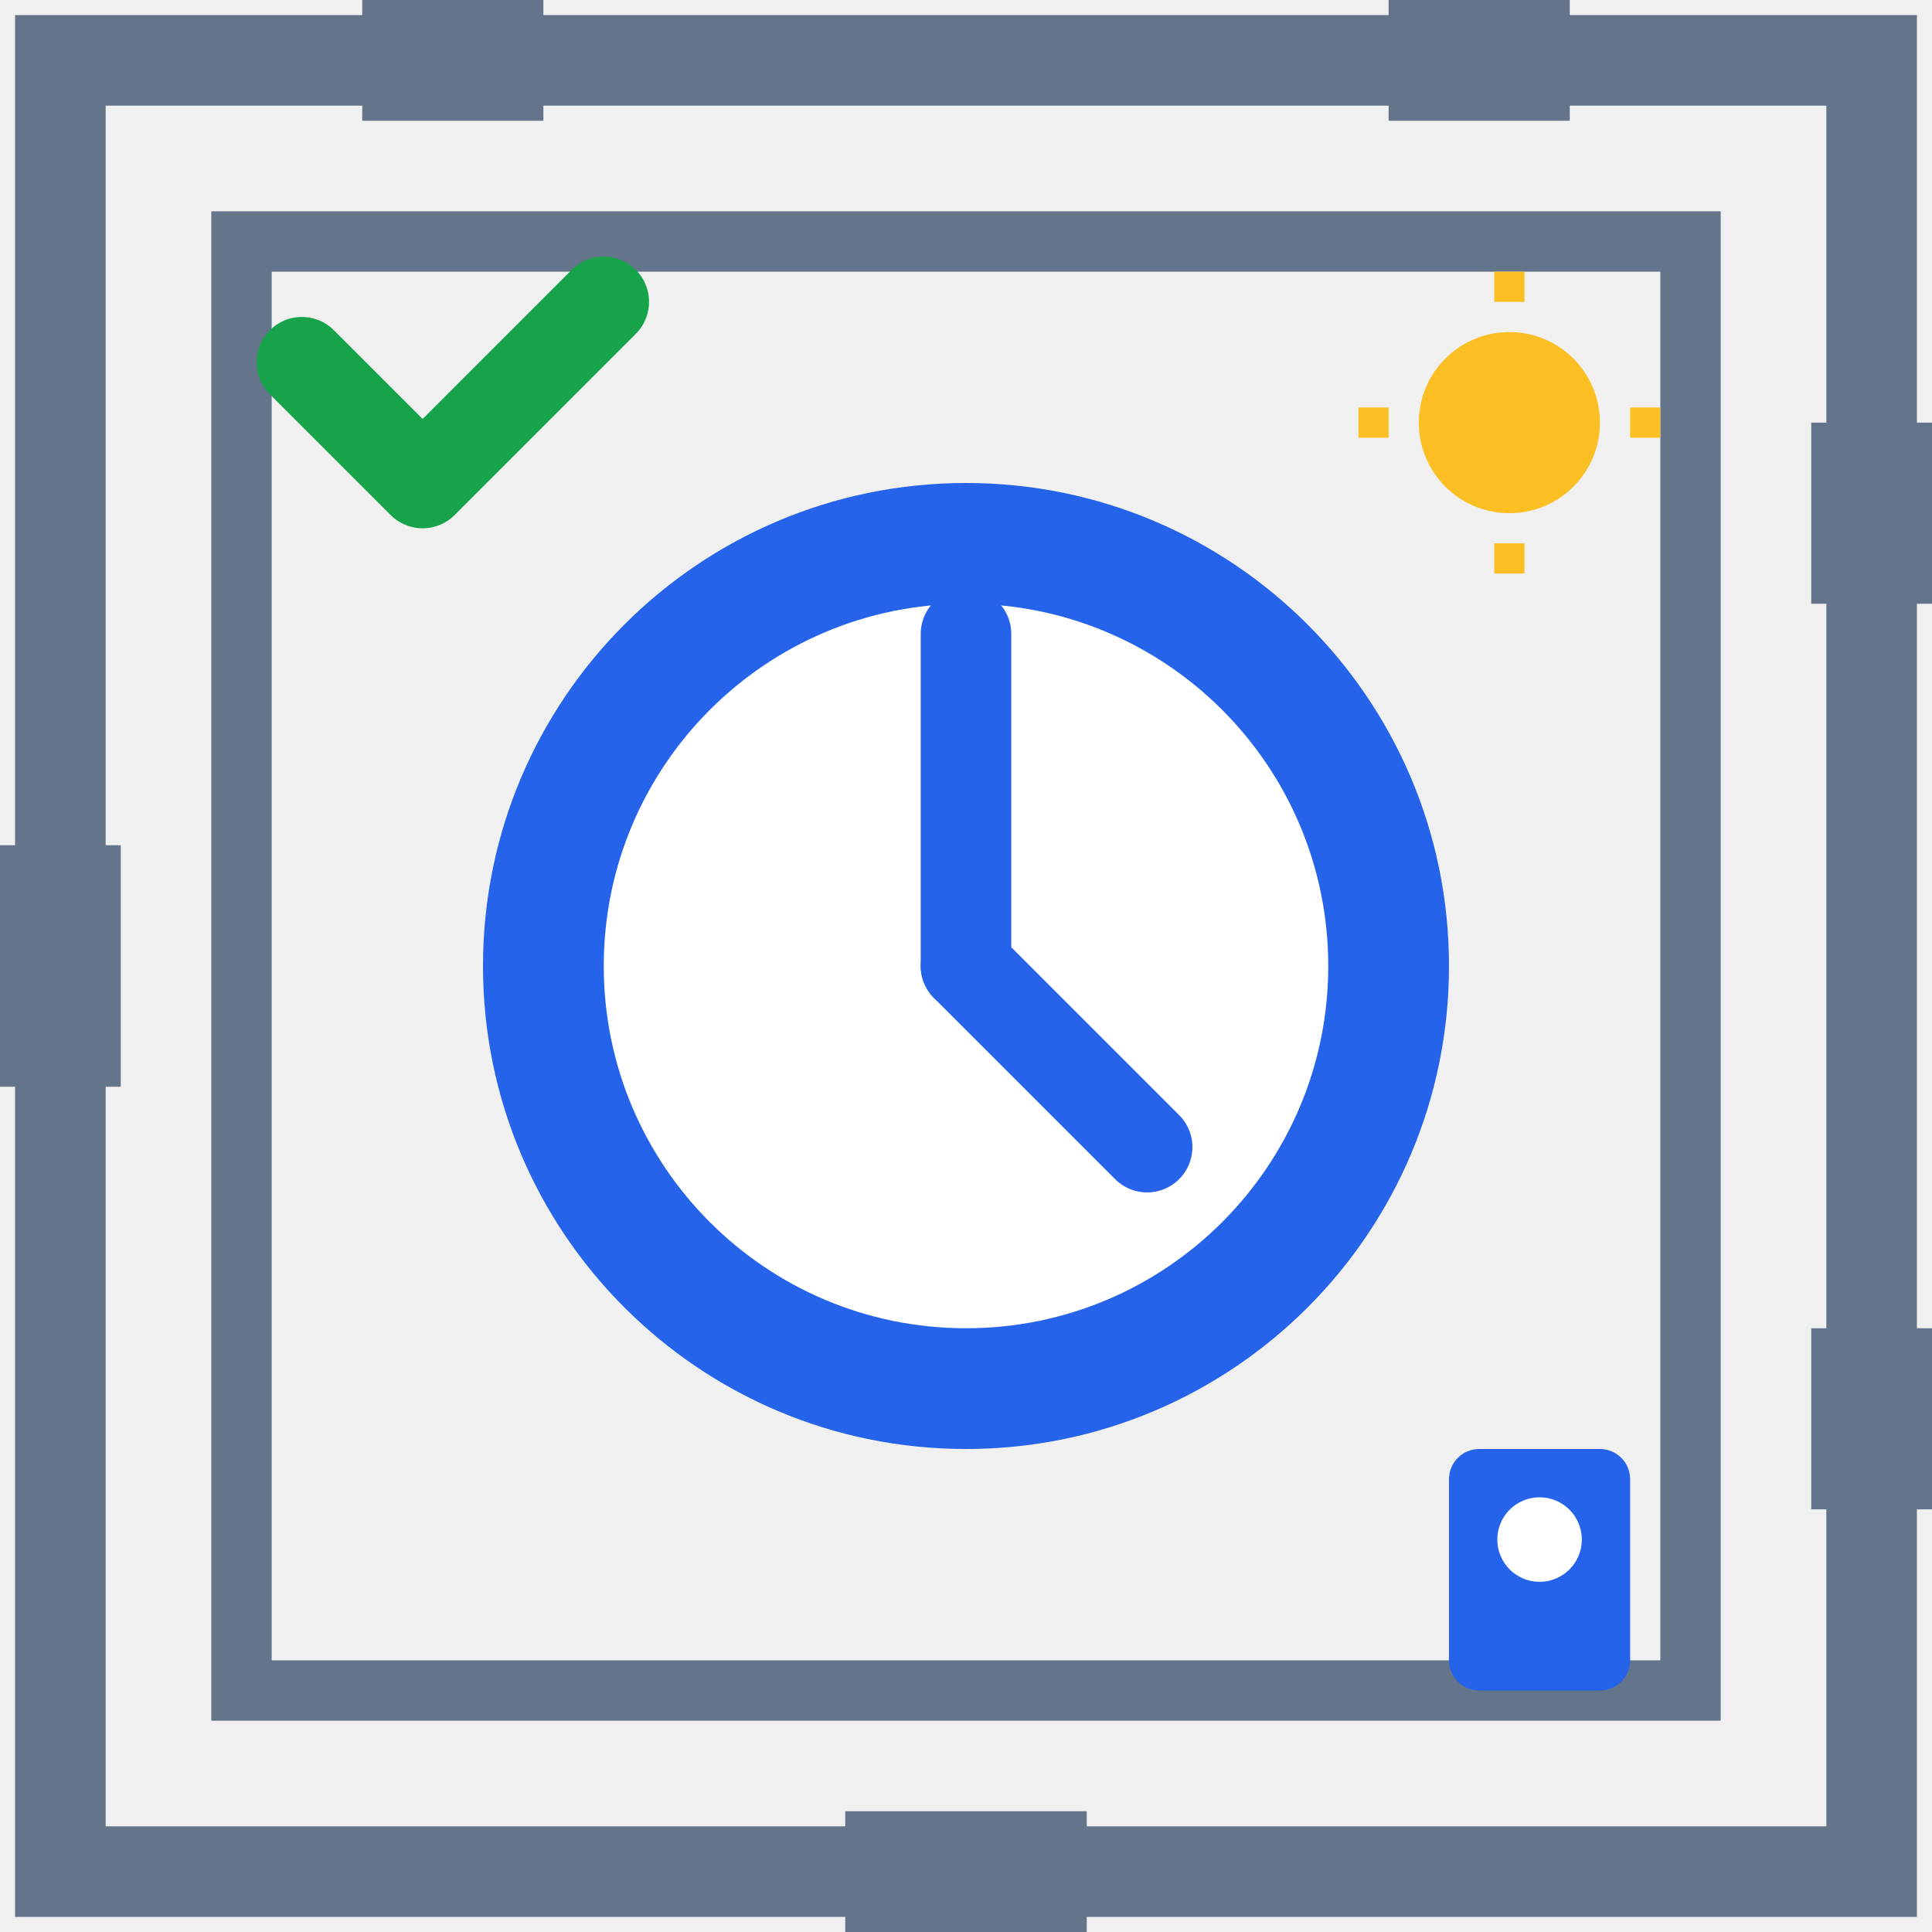
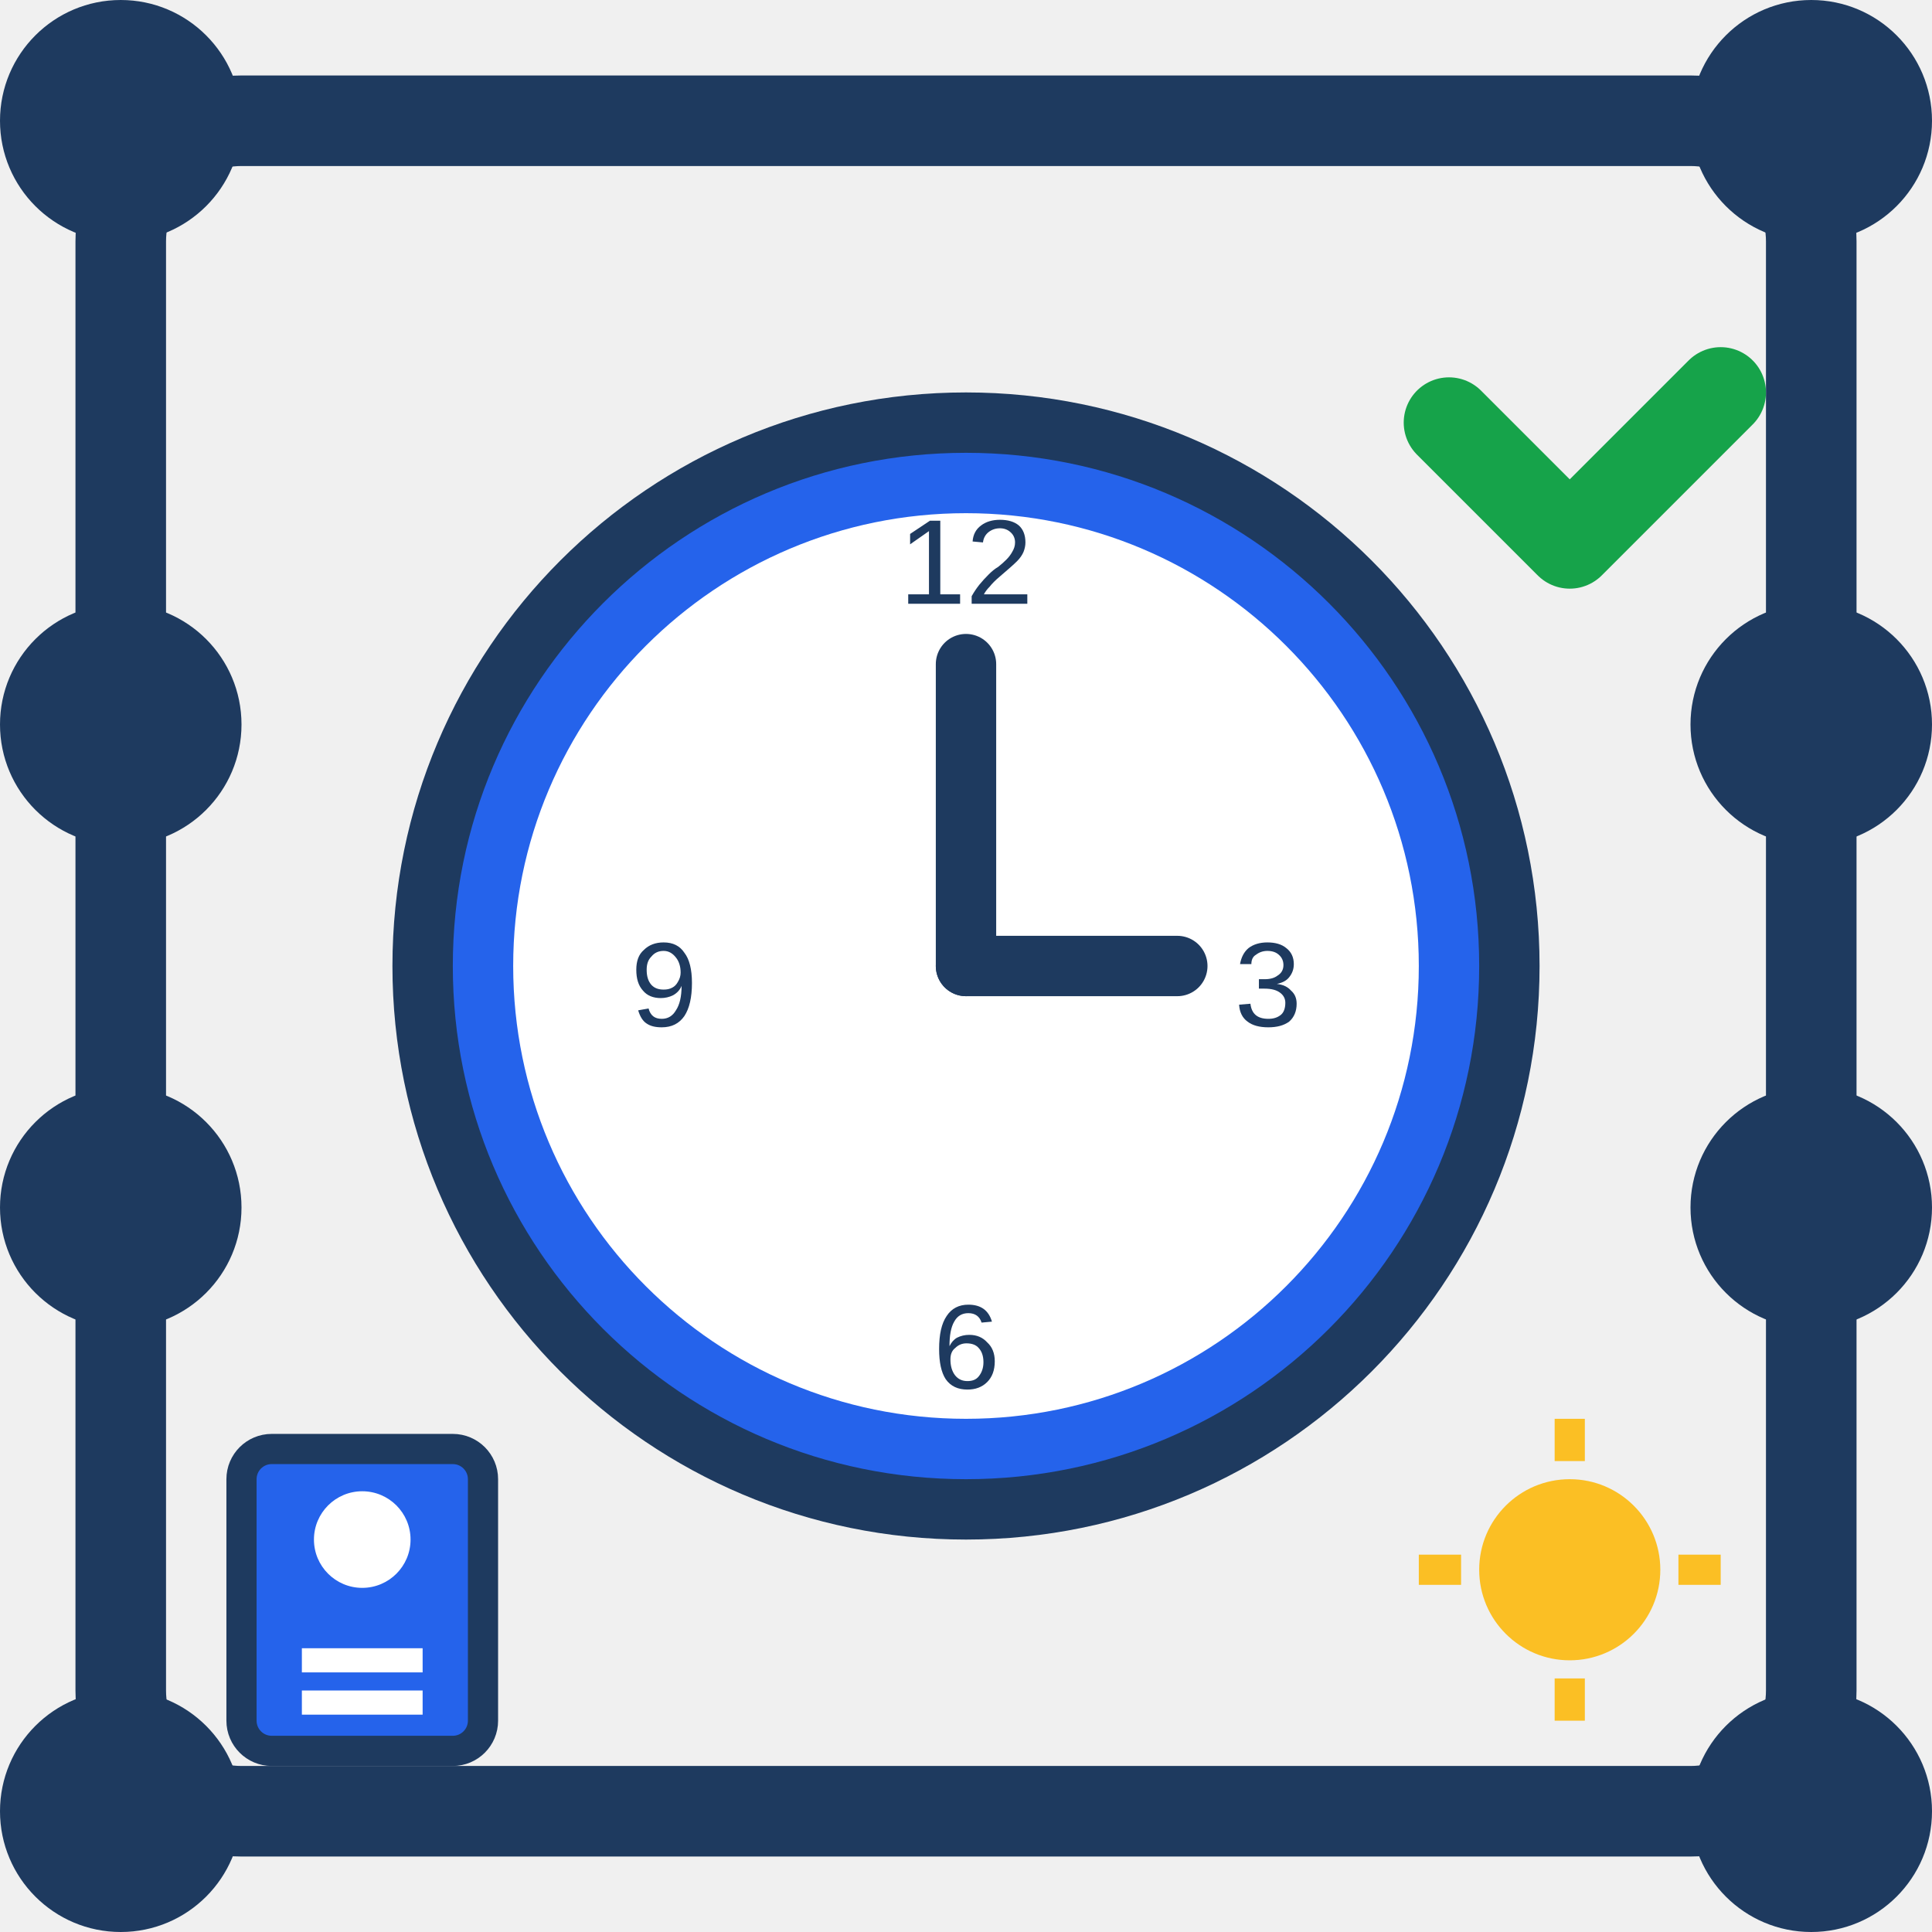
<svg xmlns="http://www.w3.org/2000/svg" viewBox="0 0 32 32">
-   <rect x="1" y="1" width="30" height="30" fill="none" stroke="#64748b" stroke-width="1.5" />
-   <rect x="4" y="4" width="24" height="24" fill="none" stroke="#64748b" stroke-width="1" />
-   <rect x="6" y="0" width="3" height="2" fill="#64748b" />
-   <rect x="23" y="0" width="3" height="2" fill="#64748b" />
-   <rect x="14" y="30" width="4" height="2" fill="#64748b" />
-   <rect x="0" y="14" width="2" height="4" fill="#64748b" />
-   <rect x="30" y="7" width="2" height="3" fill="#64748b" />
-   <rect x="30" y="22" width="2" height="3" fill="#64748b" />
-   <circle cx="16" cy="16" r="8" fill="#2563eb" />
-   <circle cx="16" cy="16" r="6" fill="white" />
-   <line x1="16" y1="16" x2="16" y2="10.5" stroke="#2563eb" stroke-width="1.5" stroke-linecap="round" />
-   <line x1="16" y1="16" x2="19" y2="19" stroke="#2563eb" stroke-width="1.5" stroke-linecap="round" />
-   <path d="M 5 6 L 7 8 L 10 5" stroke="#16a34a" stroke-width="1.5" fill="none" stroke-linecap="round" stroke-linejoin="round" />
-   <circle cx="25" cy="7" r="1.5" fill="#fbbf24" />
-   <line x1="25" y1="5" x2="25" y2="4.5" stroke="#fbbf24" stroke-width="0.5" />
-   <line x1="25" y1="9.5" x2="25" y2="9" stroke="#fbbf24" stroke-width="0.5" />
-   <line x1="23" y1="7" x2="22.5" y2="7" stroke="#fbbf24" stroke-width="0.5" />
-   <line x1="27.5" y1="7" x2="27" y2="7" stroke="#fbbf24" stroke-width="0.5" />
-   <path d="M 7 26 A 1.5 1.5 0 1 0 7 29 A 1.2 1.2 0 1 1 7 26" fill="#94a3b8" />
-   <rect x="24" y="24" width="3" height="4" rx="0.5" fill="#2563eb" />
-   <circle cx="25.5" cy="25.5" r="0.7" fill="white" />
+   <rect x="2" y="2" width="28" height="28" fill="none" stroke="#1e3a5f" stroke-width="1.5" rx="2" />
+   <circle cx="2" cy="2" r="2" fill="#1e3a5f" />
+   <circle cx="30" cy="2" r="2" fill="#1e3a5f" />
+   <circle cx="2" cy="12" r="2" fill="#1e3a5f" />
+   <circle cx="30" cy="12" r="2" fill="#1e3a5f" />
+   <circle cx="2" cy="20" r="2" fill="#1e3a5f" />
+   <circle cx="30" cy="20" r="2" fill="#1e3a5f" />
+   <circle cx="2" cy="30" r="2" fill="#1e3a5f" />
+   <circle cx="30" cy="30" r="2" fill="#1e3a5f" />
+   <circle cx="16" cy="16" r="9" fill="#2563eb" stroke="#1e3a5f" stroke-width="1" />
+   <circle cx="16" cy="16" r="7.5" fill="white" />
+   <text x="16" y="10" font-family="Arial" font-size="2" fill="#1e3a5f" text-anchor="middle">12</text>
+   <text x="21" y="17" font-family="Arial" font-size="2" fill="#1e3a5f" text-anchor="middle">3</text>
+   <text x="16" y="23" font-family="Arial" font-size="2" fill="#1e3a5f" text-anchor="middle">6</text>
+   <text x="11" y="17" font-family="Arial" font-size="2" fill="#1e3a5f" text-anchor="middle">9</text>
+   <line x1="16" y1="16" x2="16" y2="11" stroke="#1e3a5f" stroke-width="1" stroke-linecap="round" />
+   <line x1="16" y1="16" x2="19.5" y2="16" stroke="#1e3a5f" stroke-width="1" stroke-linecap="round" />
+   <path d="M 24 7 L 26 9 L 28.5 6.5" stroke="#16a34a" stroke-width="1.5" fill="none" stroke-linecap="round" stroke-linejoin="round" />
+   <rect x="4" y="24" width="4" height="5" rx="0.5" fill="#2563eb" stroke="#1e3a5f" stroke-width="0.5" />
+   <circle cx="6" cy="25.5" r="0.8" fill="white" />
+   <line x1="5" y1="27.5" x2="7" y2="27.5" stroke="white" stroke-width="0.4" />
+   <line x1="5" y1="28.2" x2="7" y2="28.2" stroke="white" stroke-width="0.4" />
+   <circle cx="26" cy="26" r="1.5" fill="#fbbf24" />
+   <line x1="26" y1="23.5" x2="26" y2="24.2" stroke="#fbbf24" stroke-width="0.5" />
+   <line x1="26" y1="27.8" x2="26" y2="28.5" stroke="#fbbf24" stroke-width="0.5" />
+   <line x1="23.5" y1="26" x2="24.2" y2="26" stroke="#fbbf24" stroke-width="0.5" />
+   <line x1="27.8" y1="26" x2="28.5" y2="26" stroke="#fbbf24" stroke-width="0.5" />
+   <path d="M 5 7 A 2 2 0 1 0 5 11 A 1.5 1.5 0 1 1 5 7" fill="#94a3b8" />
</svg>
